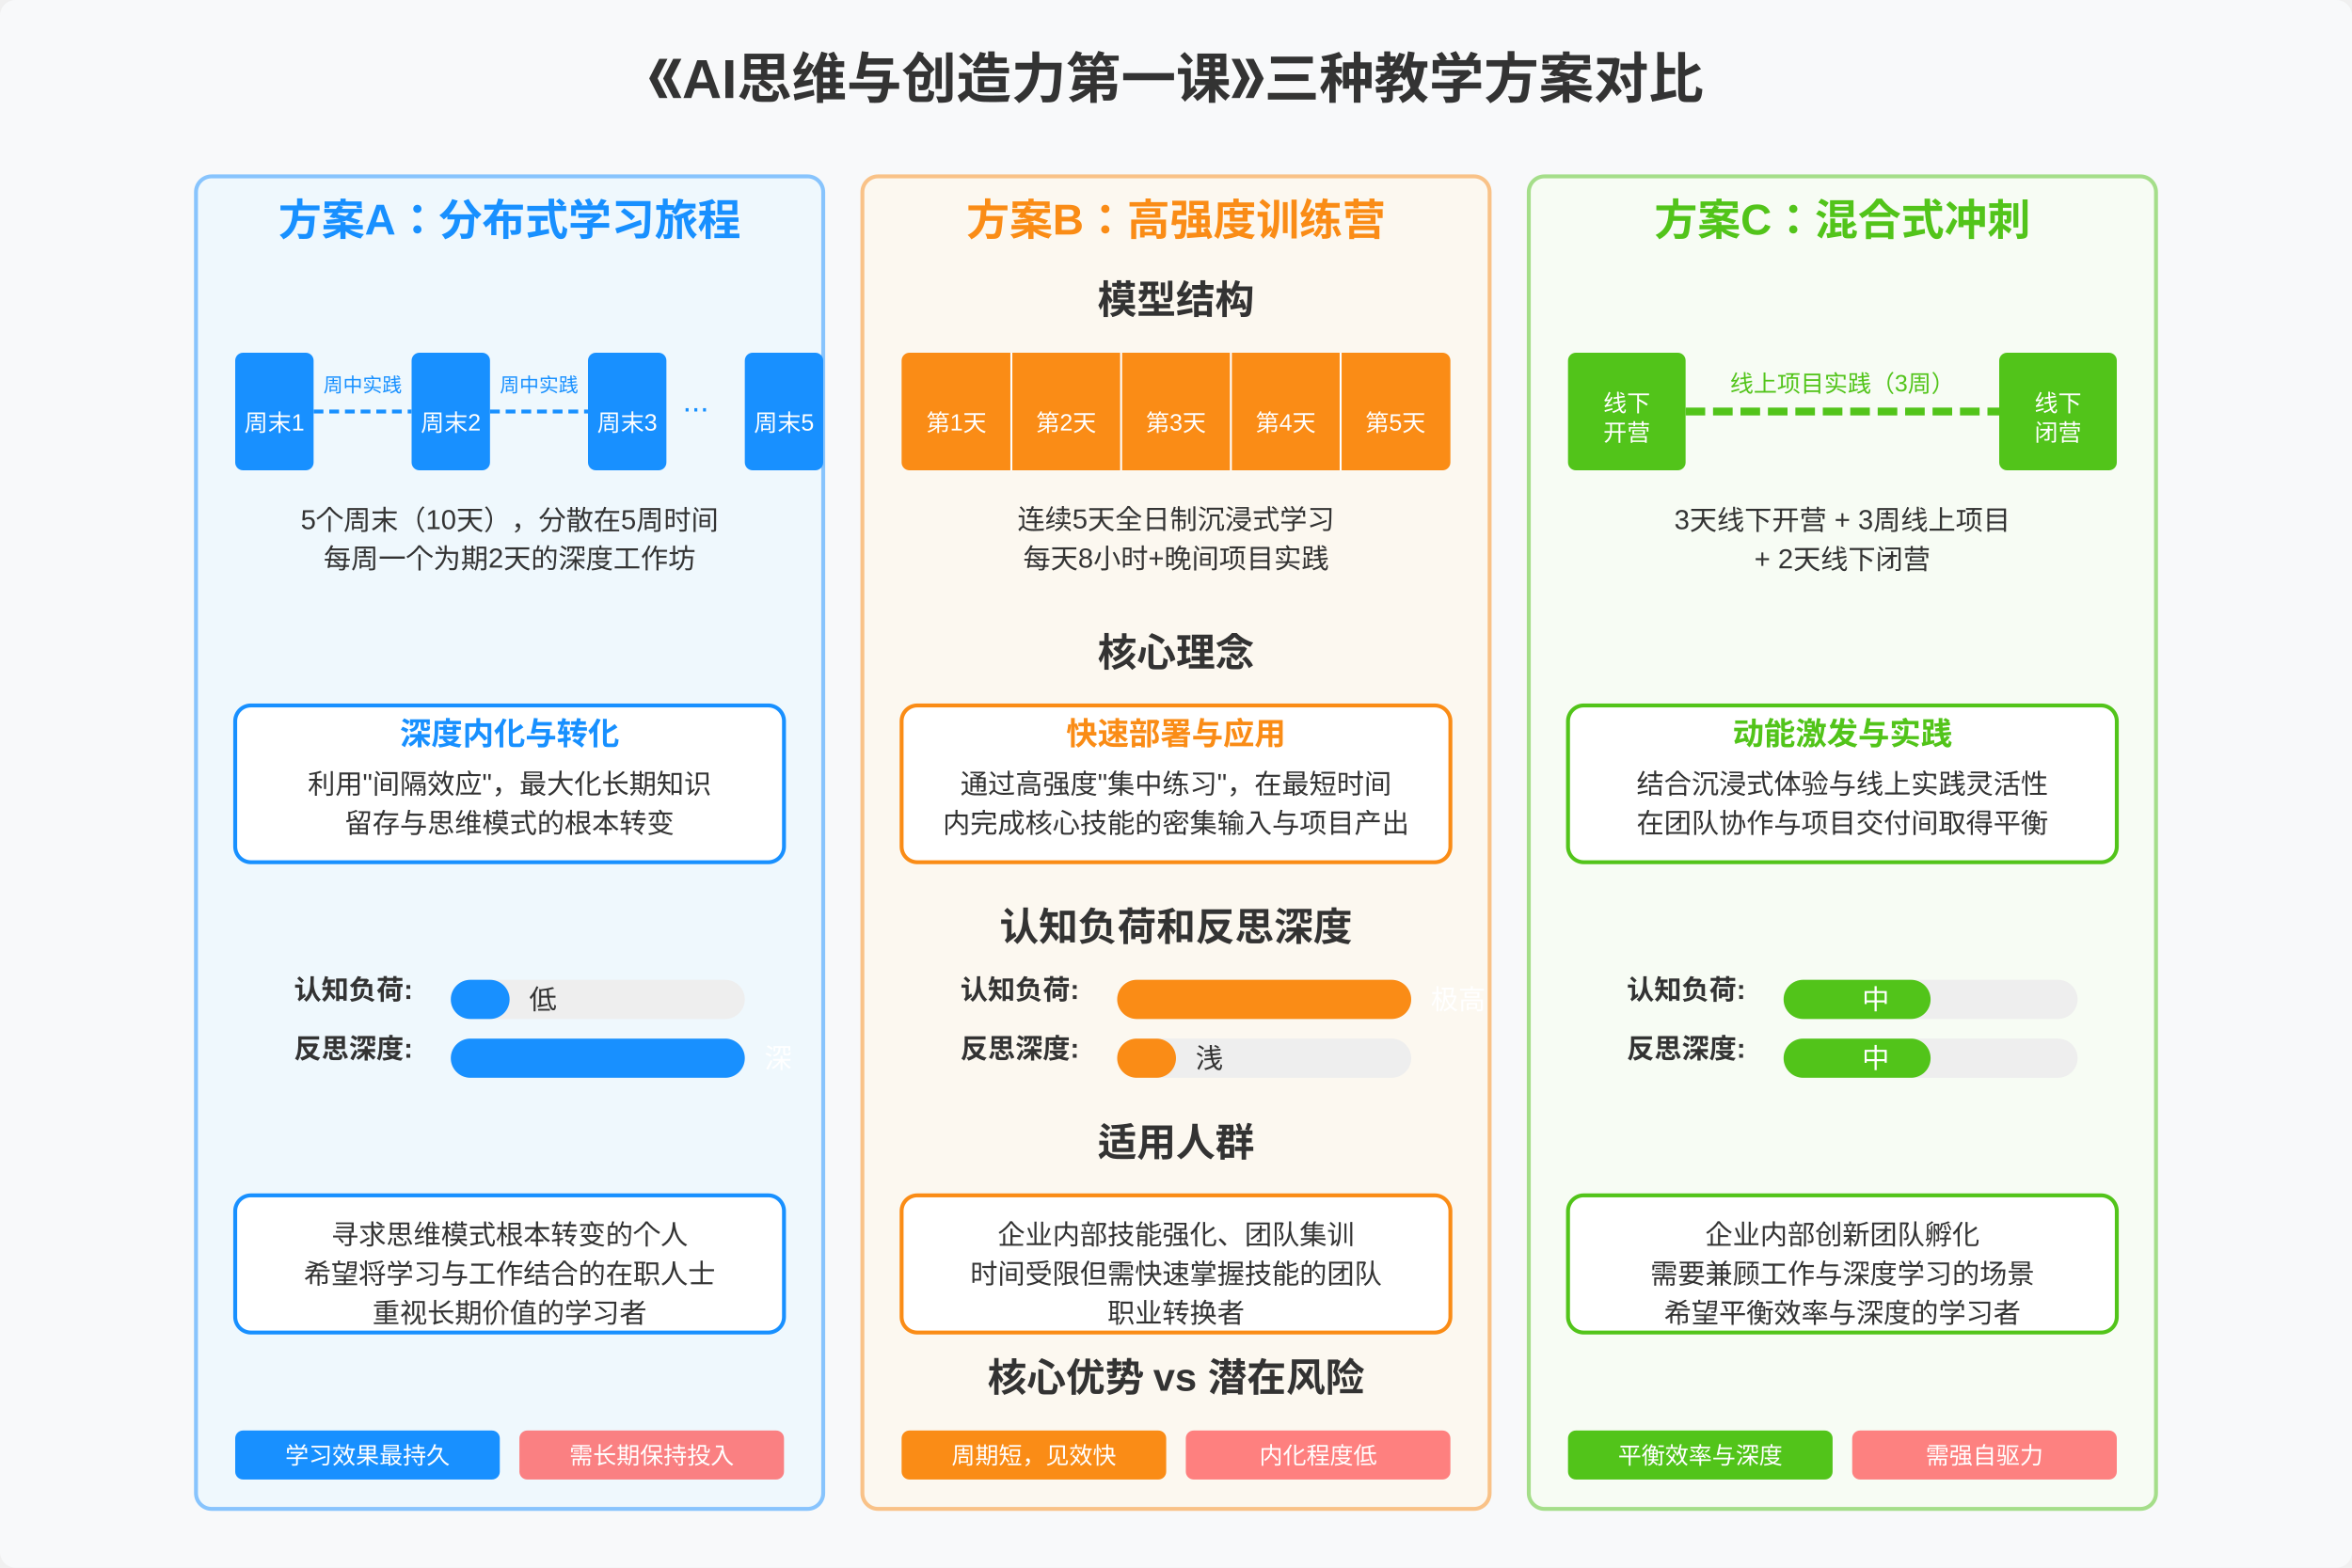
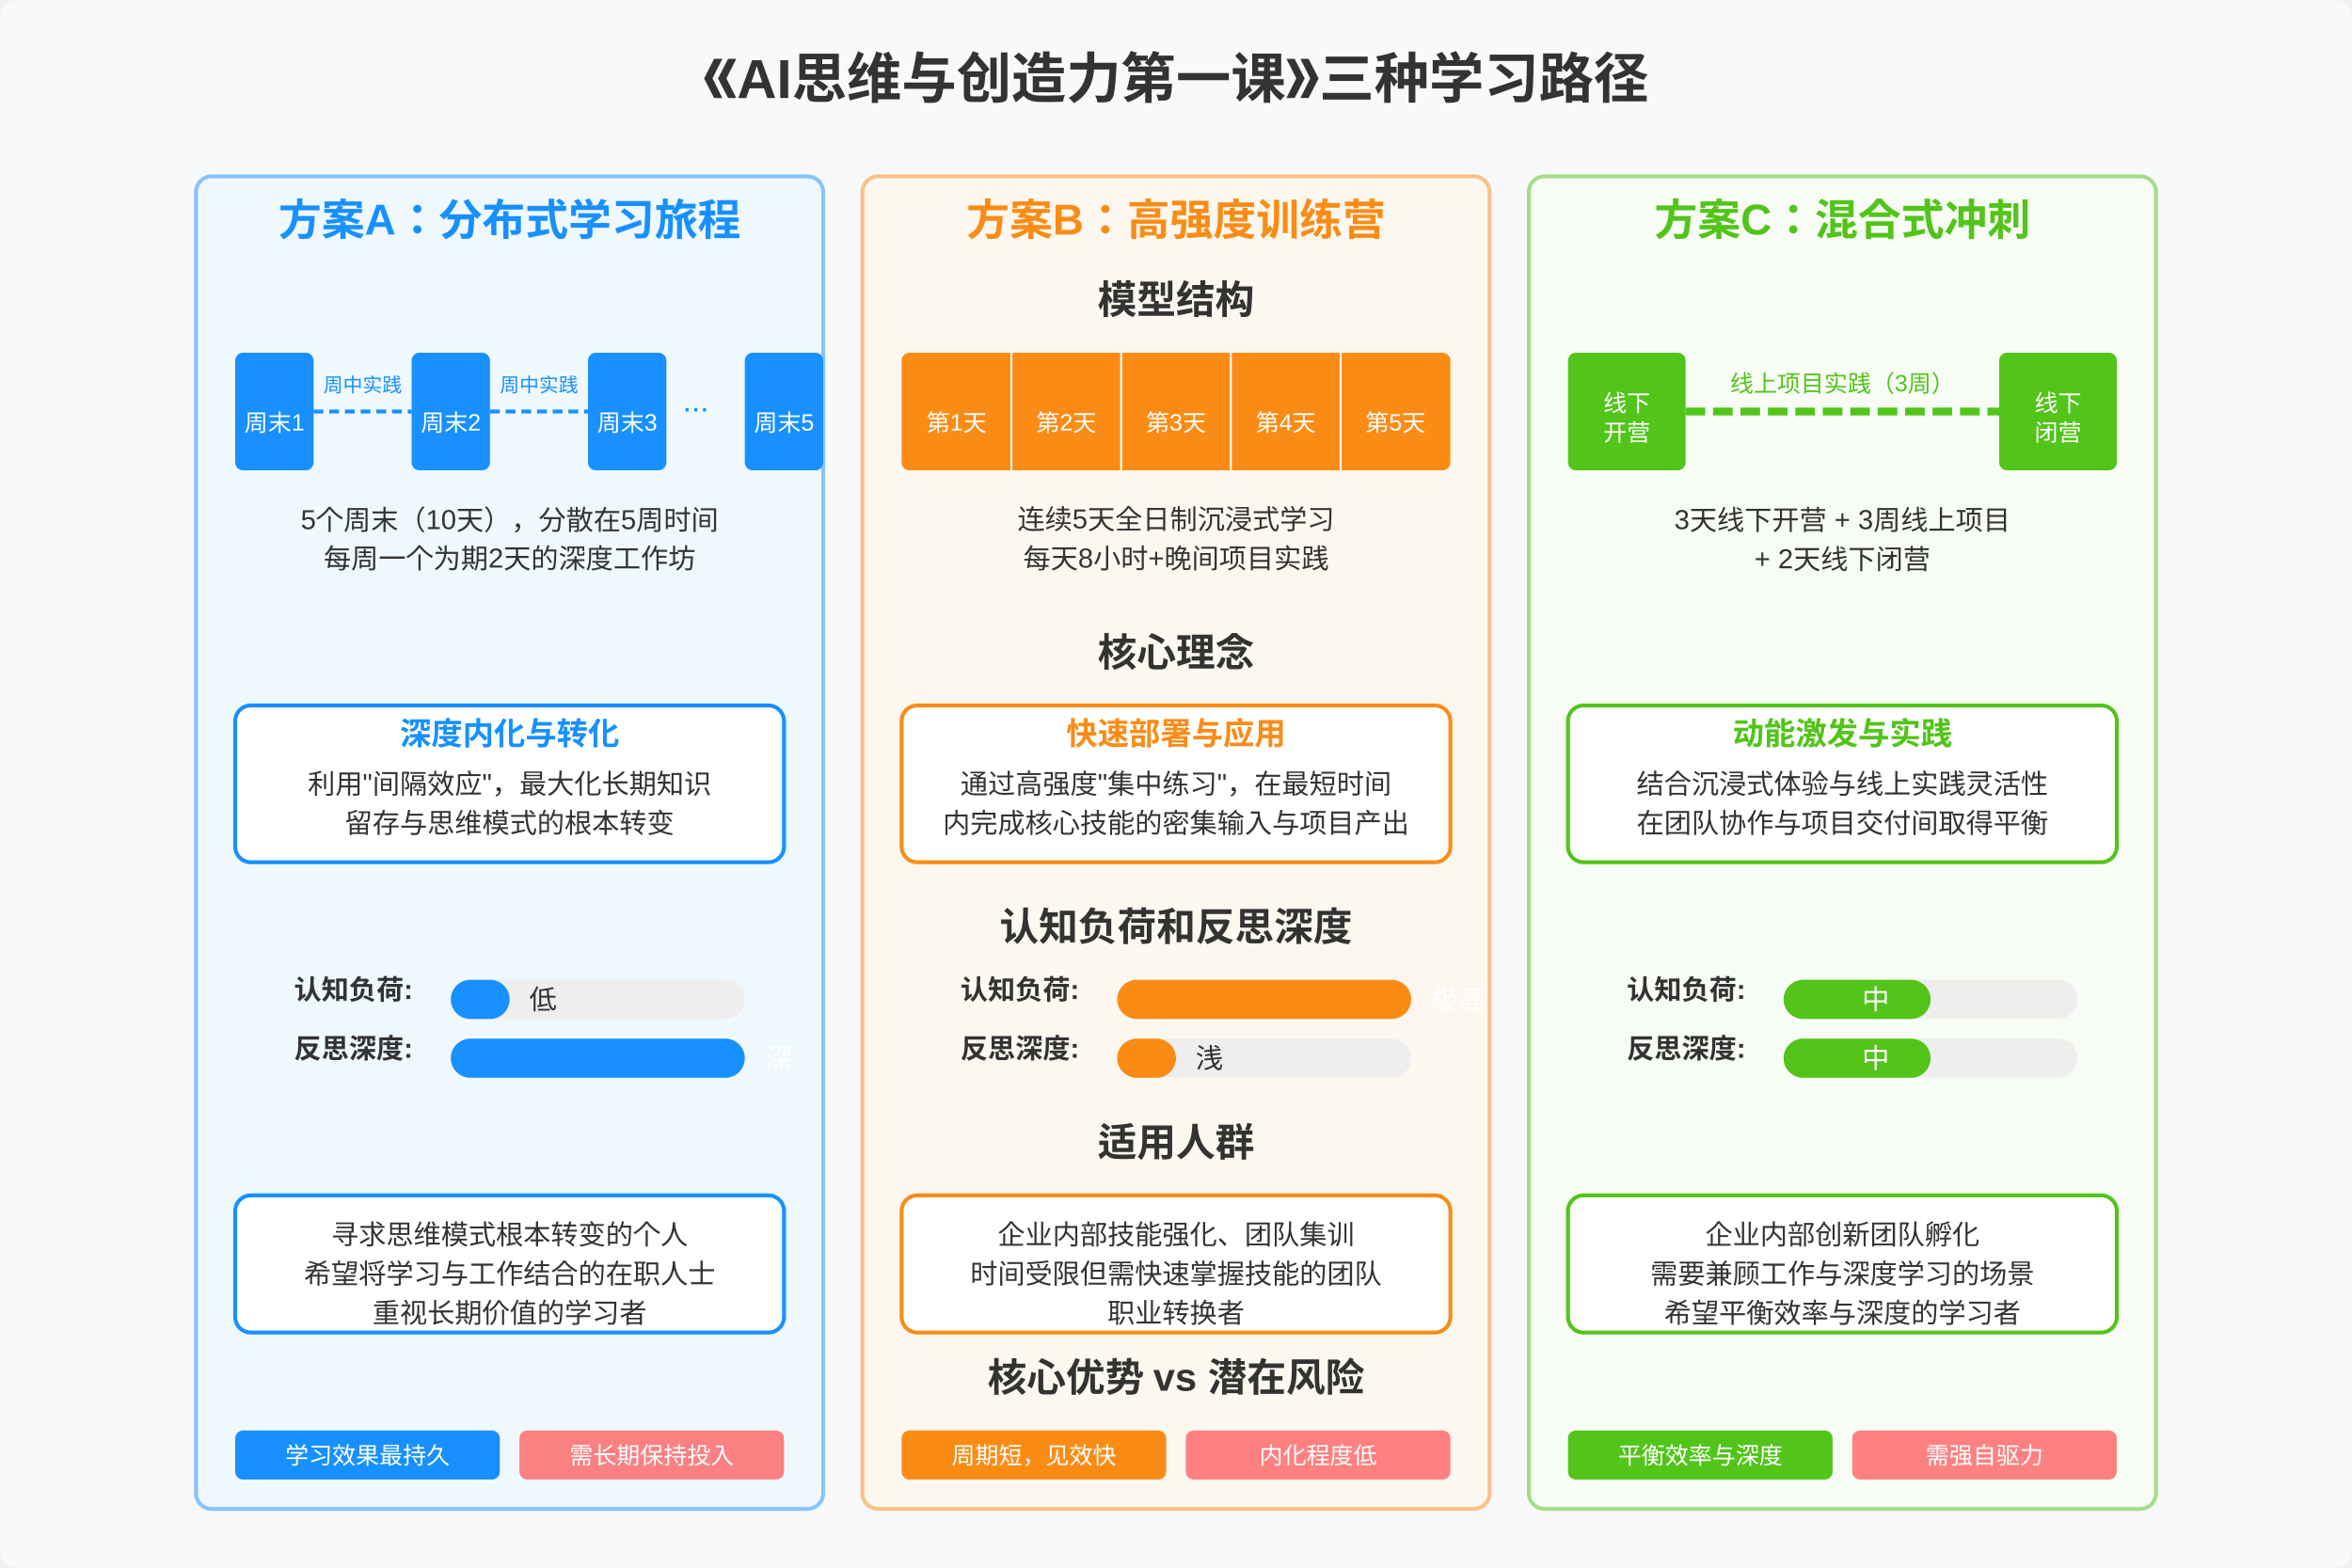
<svg xmlns="http://www.w3.org/2000/svg" viewBox="0 0 1200 800" width="1200" height="800" style="font-family: Arial, sans-serif;">
  <rect width="1200" height="800" fill="#f8f9fa" rx="8" ry="8" />
-   <text x="600" y="50" text-anchor="middle" font-size="28" font-weight="bold" fill="#333">《AI思维与创造力第一课》三种教学方案对比</text>
+   <text x="600" y="50" text-anchor="middle" font-size="28" font-weight="bold" fill="#333">《AI思维与创造力第一课》三种学习路径</text>
  <rect x="100" y="90" width="320" height="680" fill="#e6f7ff" rx="8" ry="8" opacity="0.5" stroke="#1890ff" stroke-width="2" />
  <rect x="440" y="90" width="320" height="680" fill="#fff7e6" rx="8" ry="8" opacity="0.5" stroke="#fa8c16" stroke-width="2" />
  <rect x="780" y="90" width="320" height="680" fill="#f6ffed" rx="8" ry="8" opacity="0.5" stroke="#52c41a" stroke-width="2" />
  <text x="260" y="120" text-anchor="middle" font-size="22" font-weight="bold" fill="#1890ff">方案A：分布式学习旅程</text>
  <text x="600" y="120" text-anchor="middle" font-size="22" font-weight="bold" fill="#fa8c16">方案B：高强度训练营</text>
  <text x="940" y="120" text-anchor="middle" font-size="22" font-weight="bold" fill="#52c41a">方案C：混合式冲刺</text>
  <text x="600" y="160" text-anchor="middle" font-size="20" font-weight="bold" fill="#333">模型结构</text>
  <g transform="translate(120, 180)">
    <rect x="0" y="0" width="40" height="60" fill="#1890ff" rx="4" ry="4" />
    <text x="20" y="40" text-anchor="middle" font-size="12" fill="white">周末1</text>
    <line x1="40" y1="30" x2="90" y2="30" stroke="#1890ff" stroke-width="2" stroke-dasharray="5,3" />
    <text x="65" y="20" text-anchor="middle" font-size="10" fill="#1890ff">周中实践</text>
    <rect x="90" y="0" width="40" height="60" fill="#1890ff" rx="4" ry="4" />
    <text x="110" y="40" text-anchor="middle" font-size="12" fill="white">周末2</text>
    <line x1="130" y1="30" x2="180" y2="30" stroke="#1890ff" stroke-width="2" stroke-dasharray="5,3" />
    <text x="155" y="20" text-anchor="middle" font-size="10" fill="#1890ff">周中实践</text>
    <rect x="180" y="0" width="40" height="60" fill="#1890ff" rx="4" ry="4" />
    <text x="200" y="40" text-anchor="middle" font-size="12" fill="white">周末3</text>
    <text x="235" y="30" text-anchor="middle" font-size="16" fill="#1890ff">...</text>
    <rect x="260" y="0" width="40" height="60" fill="#1890ff" rx="4" ry="4" />
    <text x="280" y="40" text-anchor="middle" font-size="12" fill="white">周末5</text>
  </g>
  <text x="260" y="270" text-anchor="middle" font-size="14" fill="#333">5个周末（10天），分散在5周时间</text>
  <text x="260" y="290" text-anchor="middle" font-size="14" fill="#333">每周一个为期2天的深度工作坊</text>
  <g transform="translate(460, 180)">
    <rect x="0" y="0" width="280" height="60" fill="#fa8c16" rx="4" ry="4" />
    <line x1="56" y1="0" x2="56" y2="60" stroke="white" stroke-width="1" />
    <line x1="112" y1="0" x2="112" y2="60" stroke="white" stroke-width="1" />
    <line x1="168" y1="0" x2="168" y2="60" stroke="white" stroke-width="1" />
    <line x1="224" y1="0" x2="224" y2="60" stroke="white" stroke-width="1" />
    <text x="28" y="40" text-anchor="middle" font-size="12" fill="white">第1天</text>
    <text x="84" y="40" text-anchor="middle" font-size="12" fill="white">第2天</text>
    <text x="140" y="40" text-anchor="middle" font-size="12" fill="white">第3天</text>
    <text x="196" y="40" text-anchor="middle" font-size="12" fill="white">第4天</text>
    <text x="252" y="40" text-anchor="middle" font-size="12" fill="white">第5天</text>
  </g>
  <text x="600" y="270" text-anchor="middle" font-size="14" fill="#333">连续5天全日制沉浸式学习</text>
  <text x="600" y="290" text-anchor="middle" font-size="14" fill="#333">每天8小时+晚间项目实践</text>
  <g transform="translate(800, 180)">
    <rect x="0" y="0" width="60" height="60" fill="#52c41a" rx="4" ry="4" />
    <text x="30" y="30" text-anchor="middle" font-size="12" fill="white">线下</text>
    <text x="30" y="45" text-anchor="middle" font-size="12" fill="white">开营</text>
    <line x1="60" y1="30" x2="220" y2="30" stroke="#52c41a" stroke-width="4" stroke-dasharray="10,4" />
    <text x="140" y="20" text-anchor="middle" font-size="12" fill="#52c41a">线上项目实践（3周）</text>
    <rect x="220" y="0" width="60" height="60" fill="#52c41a" rx="4" ry="4" />
    <text x="250" y="30" text-anchor="middle" font-size="12" fill="white">线下</text>
    <text x="250" y="45" text-anchor="middle" font-size="12" fill="white">闭营</text>
  </g>
  <text x="940" y="270" text-anchor="middle" font-size="14" fill="#333">3天线下开营 + 3周线上项目</text>
  <text x="940" y="290" text-anchor="middle" font-size="14" fill="#333">+ 2天线下闭营</text>
  <text x="600" y="340" text-anchor="middle" font-size="20" font-weight="bold" fill="#333">核心理念</text>
  <rect x="120" y="360" width="280" height="80" rx="8" ry="8" fill="white" stroke="#1890ff" stroke-width="2" />
  <text x="260" y="380" text-anchor="middle" font-size="16" font-weight="bold" fill="#1890ff">深度内化与转化</text>
  <text x="260" y="405" text-anchor="middle" font-size="14" fill="#333">利用"间隔效应"，最大化长期知识</text>
  <text x="260" y="425" text-anchor="middle" font-size="14" fill="#333">留存与思维模式的根本转变</text>
  <rect x="460" y="360" width="280" height="80" rx="8" ry="8" fill="white" stroke="#fa8c16" stroke-width="2" />
  <text x="600" y="380" text-anchor="middle" font-size="16" font-weight="bold" fill="#fa8c16">快速部署与应用</text>
  <text x="600" y="405" text-anchor="middle" font-size="14" fill="#333">通过高强度"集中练习"，在最短时间</text>
  <text x="600" y="425" text-anchor="middle" font-size="14" fill="#333">内完成核心技能的密集输入与项目产出</text>
  <rect x="800" y="360" width="280" height="80" rx="8" ry="8" fill="white" stroke="#52c41a" stroke-width="2" />
  <text x="940" y="380" text-anchor="middle" font-size="16" font-weight="bold" fill="#52c41a">动能激发与实践</text>
  <text x="940" y="405" text-anchor="middle" font-size="14" fill="#333">结合沉浸式体验与线上实践灵活性</text>
  <text x="940" y="425" text-anchor="middle" font-size="14" fill="#333">在团队协作与项目交付间取得平衡</text>
  <text x="600" y="480" text-anchor="middle" font-size="20" font-weight="bold" fill="#333">认知负荷和反思深度</text>
  <text x="150" y="510" font-size="14" font-weight="bold" fill="#333">认知负荷:</text>
  <rect x="230" y="500" width="150" height="20" rx="10" ry="10" fill="#eee" />
  <rect x="230" y="500" width="30" height="20" rx="10" ry="10" fill="#1890ff" />
  <text x="270" y="515" font-size="14" fill="#333">低</text>
  <text x="150" y="540" font-size="14" font-weight="bold" fill="#333">反思深度:</text>
  <rect x="230" y="530" width="150" height="20" rx="10" ry="10" fill="#eee" />
  <rect x="230" y="530" width="150" height="20" rx="10" ry="10" fill="#1890ff" />
  <text x="390" y="545" font-size="14" fill="white">深</text>
  <text x="490" y="510" font-size="14" font-weight="bold" fill="#333">认知负荷:</text>
  <rect x="570" y="500" width="150" height="20" rx="10" ry="10" fill="#eee" />
  <rect x="570" y="500" width="150" height="20" rx="10" ry="10" fill="#fa8c16" />
  <text x="730" y="515" font-size="14" fill="white">极高</text>
  <text x="490" y="540" font-size="14" font-weight="bold" fill="#333">反思深度:</text>
  <rect x="570" y="530" width="150" height="20" rx="10" ry="10" fill="#eee" />
  <rect x="570" y="530" width="30" height="20" rx="10" ry="10" fill="#fa8c16" />
  <text x="610" y="545" font-size="14" fill="#333">浅</text>
  <text x="830" y="510" font-size="14" font-weight="bold" fill="#333">认知负荷:</text>
  <rect x="910" y="500" width="150" height="20" rx="10" ry="10" fill="#eee" />
  <rect x="910" y="500" width="75" height="20" rx="10" ry="10" fill="#52c41a" />
  <text x="950" y="515" font-size="14" fill="white">中</text>
  <text x="830" y="540" font-size="14" font-weight="bold" fill="#333">反思深度:</text>
  <rect x="910" y="530" width="150" height="20" rx="10" ry="10" fill="#eee" />
  <rect x="910" y="530" width="75" height="20" rx="10" ry="10" fill="#52c41a" />
  <text x="950" y="545" font-size="14" fill="white">中</text>
  <text x="600" y="590" text-anchor="middle" font-size="20" font-weight="bold" fill="#333">适用人群</text>
  <rect x="120" y="610" width="280" height="70" rx="8" ry="8" fill="white" stroke="#1890ff" stroke-width="2" />
  <text x="260" y="635" text-anchor="middle" font-size="14" fill="#333">寻求思维模式根本转变的个人</text>
  <text x="260" y="655" text-anchor="middle" font-size="14" fill="#333">希望将学习与工作结合的在职人士</text>
  <text x="260" y="675" text-anchor="middle" font-size="14" fill="#333">重视长期价值的学习者</text>
  <rect x="460" y="610" width="280" height="70" rx="8" ry="8" fill="white" stroke="#fa8c16" stroke-width="2" />
  <text x="600" y="635" text-anchor="middle" font-size="14" fill="#333">企业内部技能强化、团队集训</text>
  <text x="600" y="655" text-anchor="middle" font-size="14" fill="#333">时间受限但需快速掌握技能的团队</text>
  <text x="600" y="675" text-anchor="middle" font-size="14" fill="#333">职业转换者</text>
  <rect x="800" y="610" width="280" height="70" rx="8" ry="8" fill="white" stroke="#52c41a" stroke-width="2" />
  <text x="940" y="635" text-anchor="middle" font-size="14" fill="#333">企业内部创新团队孵化</text>
  <text x="940" y="655" text-anchor="middle" font-size="14" fill="#333">需要兼顾工作与深度学习的场景</text>
  <text x="940" y="675" text-anchor="middle" font-size="14" fill="#333">希望平衡效率与深度的学习者</text>
  <text x="600" y="710" text-anchor="middle" font-size="20" font-weight="bold" fill="#333">核心优势 vs 潜在风险</text>
  <g transform="translate(120, 730)">
    <rect x="0" y="0" width="135" height="25" fill="#1890ff" rx="4" ry="4" />
    <text x="67.5" y="17" text-anchor="middle" font-size="12" fill="white">学习效果最持久</text>
    <rect x="145" y="0" width="135" height="25" fill="#ff4d4f" rx="4" ry="4" opacity="0.7" />
    <text x="212.5" y="17" text-anchor="middle" font-size="12" fill="white">需长期保持投入</text>
  </g>
  <g transform="translate(460, 730)">
    <rect x="0" y="0" width="135" height="25" fill="#fa8c16" rx="4" ry="4" />
    <text x="67.5" y="17" text-anchor="middle" font-size="12" fill="white">周期短，见效快</text>
    <rect x="145" y="0" width="135" height="25" fill="#ff4d4f" rx="4" ry="4" opacity="0.7" />
    <text x="212.5" y="17" text-anchor="middle" font-size="12" fill="white">内化程度低</text>
  </g>
  <g transform="translate(800, 730)">
    <rect x="0" y="0" width="135" height="25" fill="#52c41a" rx="4" ry="4" />
    <text x="67.5" y="17" text-anchor="middle" font-size="12" fill="white">平衡效率与深度</text>
    <rect x="145" y="0" width="135" height="25" fill="#ff4d4f" rx="4" ry="4" opacity="0.7" />
    <text x="212.5" y="17" text-anchor="middle" font-size="12" fill="white">需强自驱力</text>
  </g>
</svg>
